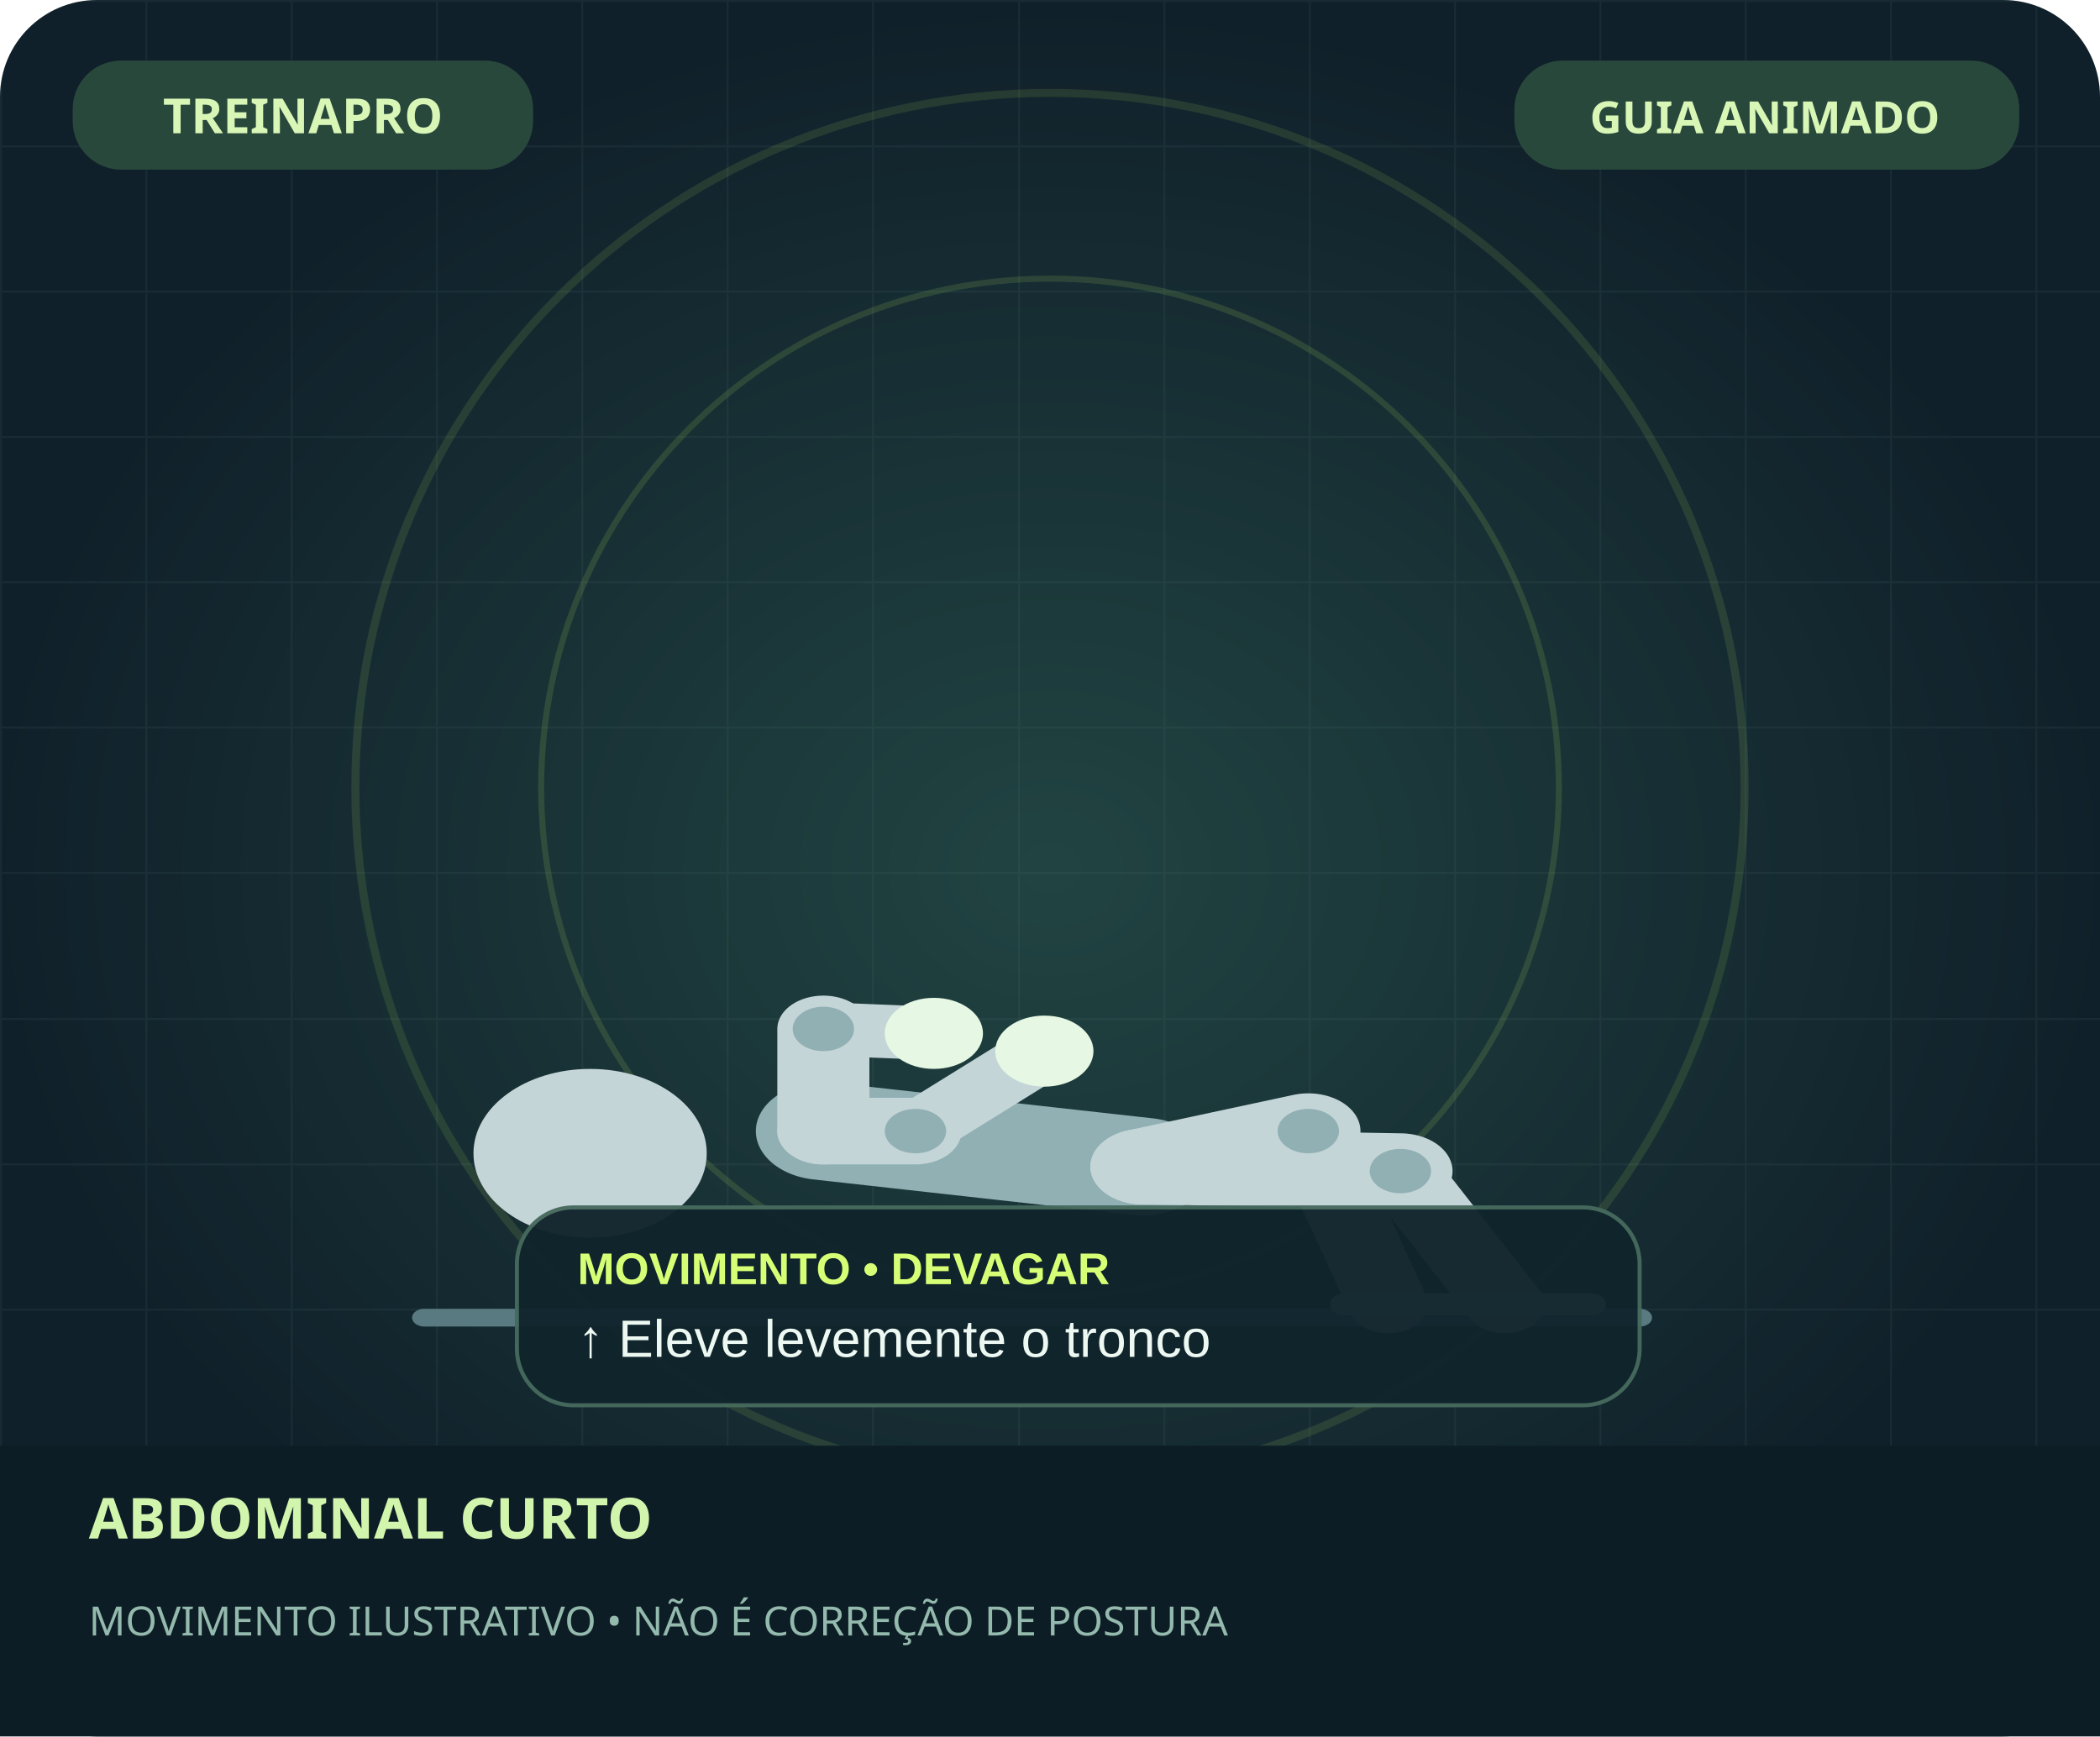
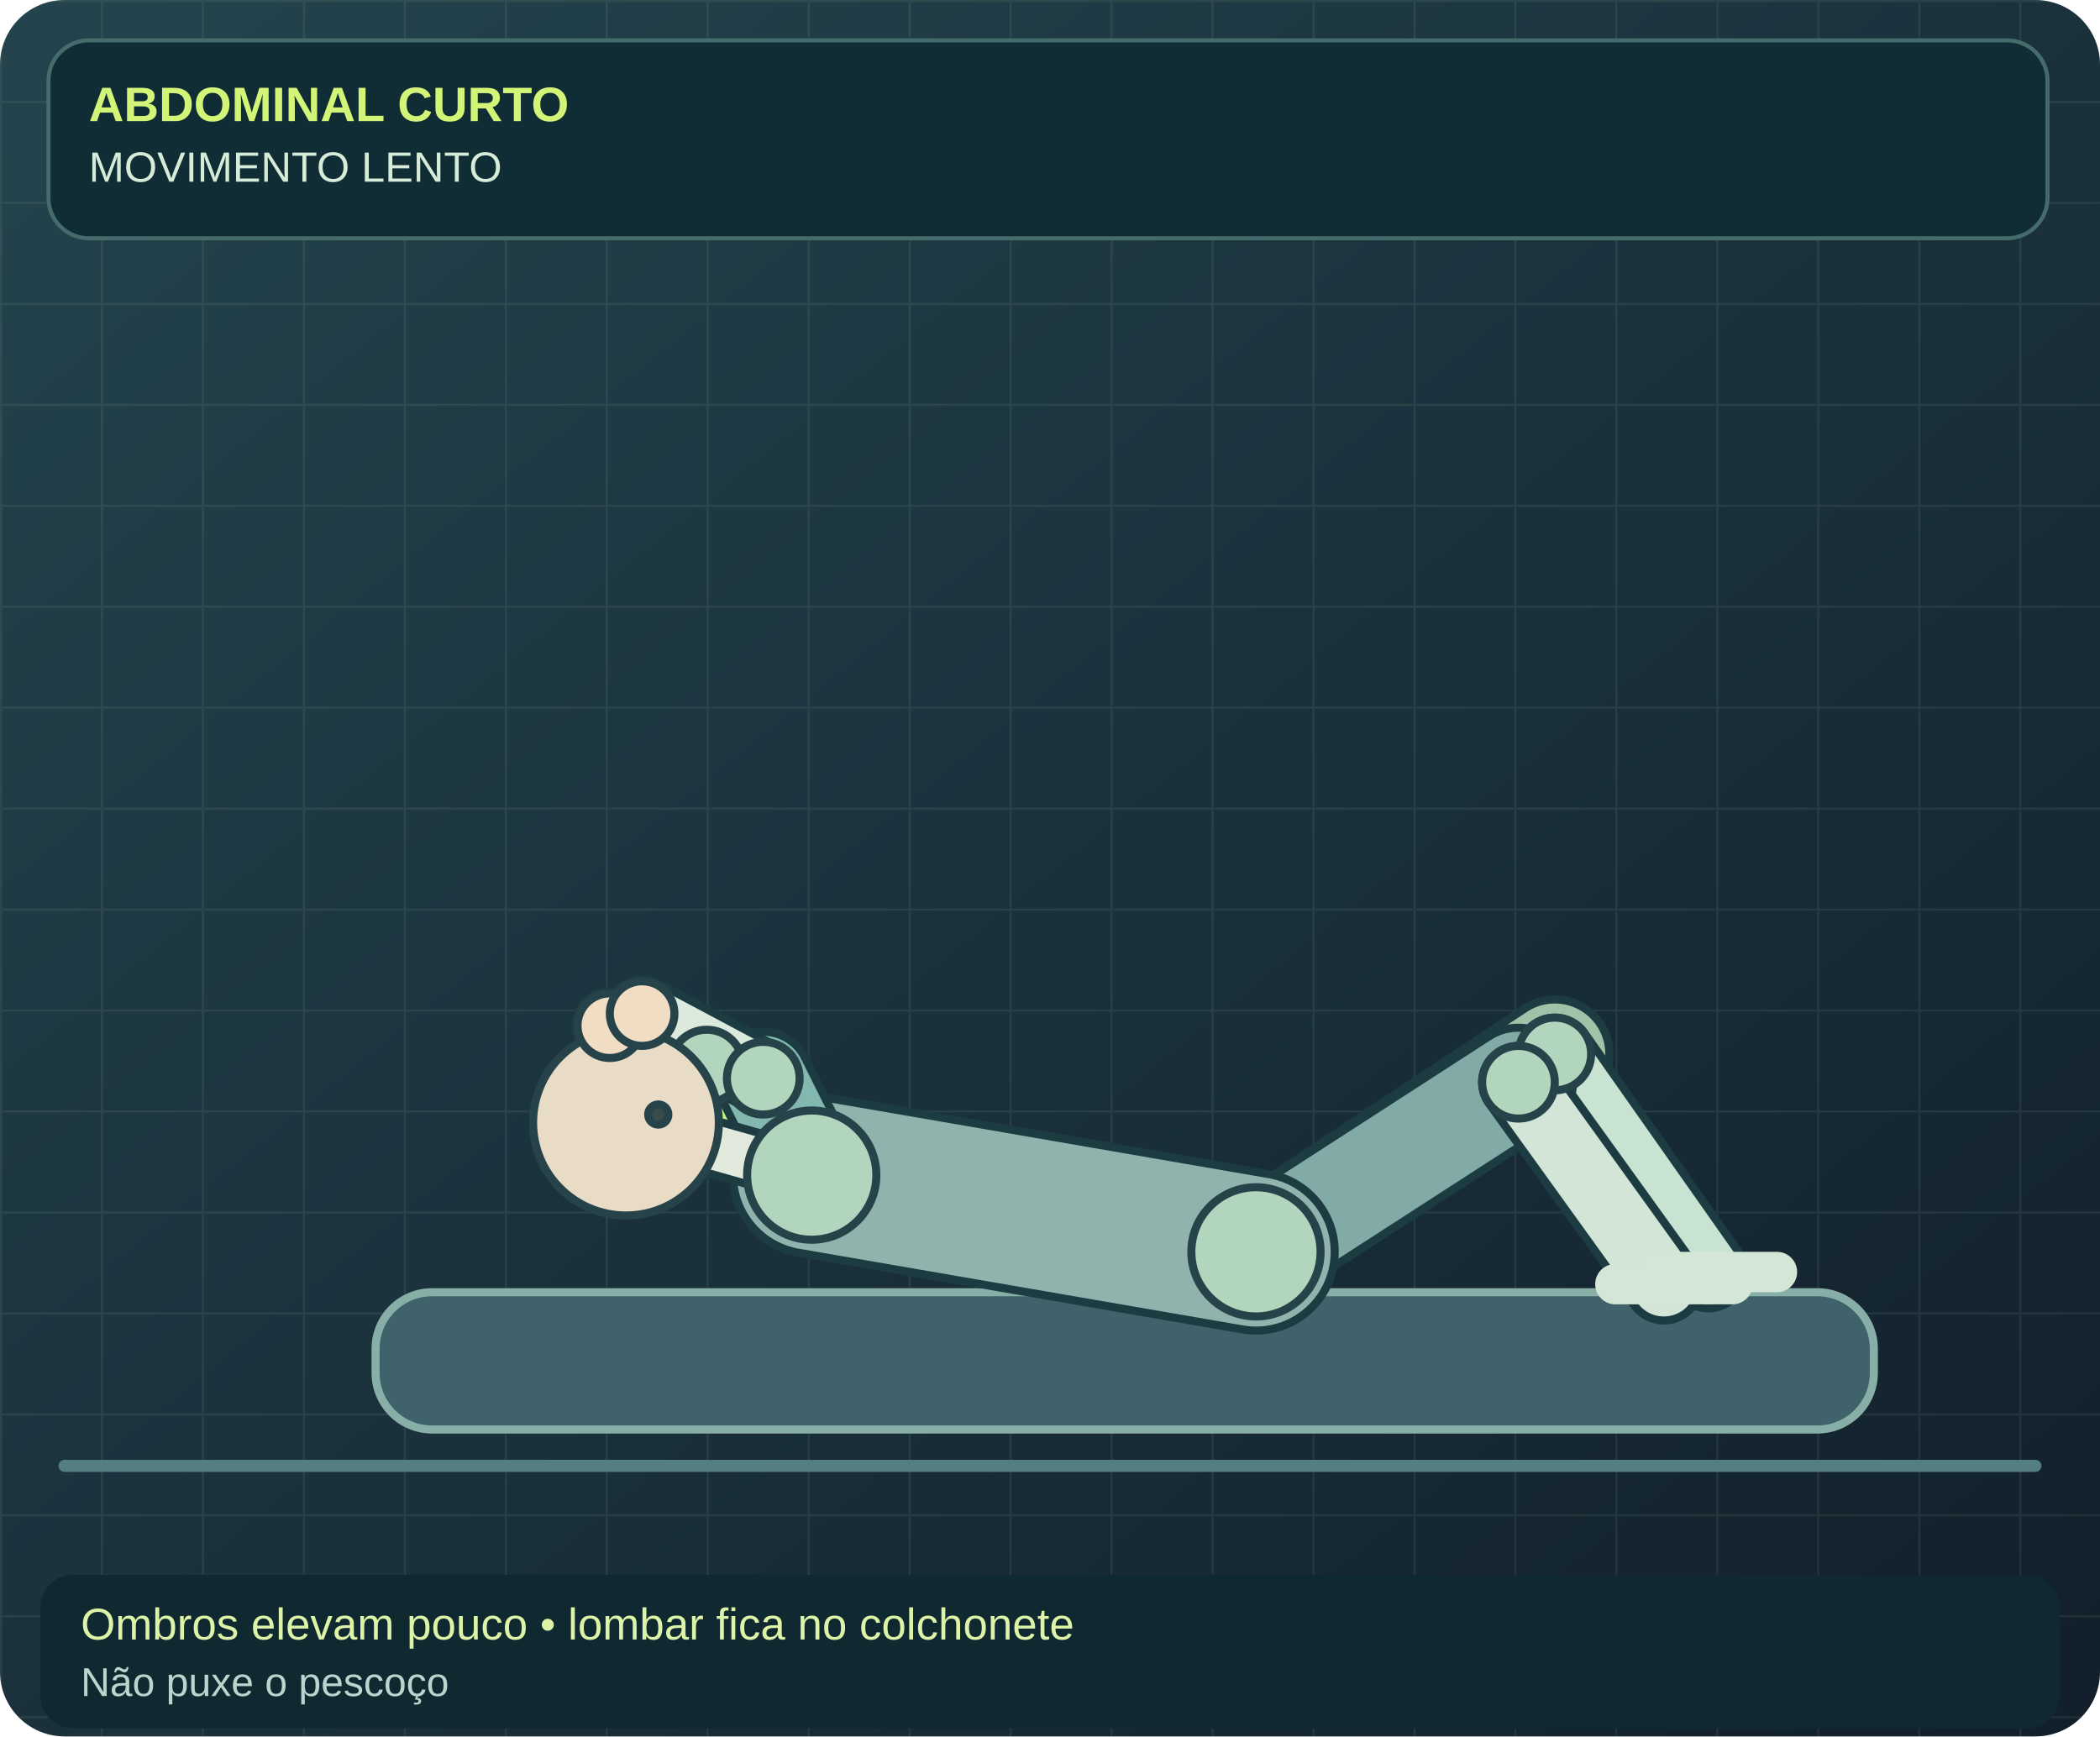
- <svg xmlns="http://www.w3.org/2000/svg" viewBox="0 0 520 430" role="img" aria-labelledby="title desc">
+ <svg xmlns="http://www.w3.org/2000/svg" viewBox="0 0 520 430" role="img" aria-labelledby="exercise-title exercise-description">
  <defs>
-     <radialGradient id="bg">
-       <stop stop-color="#214442" />
-       <stop offset="1" stop-color="#10202a" />
-     </radialGradient>
-     <pattern id="grid" width="36" height="36" patternUnits="userSpaceOnUse">
-       <path d="M36 0H0V36" stroke="#729290" stroke-opacity=".095" fill="none" />
+     <linearGradient id="bg" x1="0" y1="0" x2="1" y2="1">
+       <stop stop-color="#24444d" />
+       <stop offset="1" stop-color="#111f2b" />
+     </linearGradient>
+     <pattern id="grid" width="25" height="25" patternUnits="userSpaceOnUse">
+       <path d="M25 0H0V25" fill="none" stroke="#b0c8a0" stroke-opacity=".1" />
    </pattern>
  </defs>
-   <rect width="520" height="430" rx="24" fill="url(#bg)" />
-   <rect width="520" height="430" rx="24" fill="url(#grid)" />
-   <circle cx="260" cy="195" r="172" fill="none" stroke="#c6f65b" opacity=".11" stroke-width="2" />
-   <circle cx="260" cy="195" r="126" fill="none" stroke="#c6f65b" opacity=".13" stroke-width="1.5" />
-   <rect x="18" y="15" rx="12" width="114" height="27" fill="#29483c" />
-   <text x="75" y="33" fill="#d8f6b6" text-anchor="middle" font-size="12" font-weight="bold" font-family="sans-serif">TREINAPRO</text>
-   <rect x="375" y="15" rx="12" width="125" height="27" fill="#29483c" />
-   <text x="437" y="33" fill="#d8f6b6" text-anchor="middle" font-size="11" font-weight="bold" font-family="sans-serif">GUIA ANIMADO</text>
-   <g transform="translate(61 15) scale(1.52 1.10)">
-     <line x1="29" y1="283" x2="227" y2="283" stroke="#587a80" stroke-width="4" stroke-linecap="round" />
-     <line x1="94" y1="241" x2="146" y2="249" stroke="#91b0b4" stroke-width="22" stroke-linecap="round">
-       <animate attributeName="x1" values="94;94;88;88;94;94" keyTimes="0;0.12;0.42;0.57;0.88;1" dur="7.2s" repeatCount="indefinite" calcMode="linear" />
-       <animate attributeName="y1" values="241;241;187;187;241;241" keyTimes="0;0.12;0.42;0.57;0.88;1" dur="7.2s" repeatCount="indefinite" calcMode="linear" />
-       <animate attributeName="x2" values="146;146;139;139;146;146" keyTimes="0;0.12;0.42;0.57;0.88;1" dur="7.2s" repeatCount="indefinite" calcMode="linear" />
-       <animate attributeName="y2" values="249;249;242;242;249;249" keyTimes="0;0.12;0.42;0.57;0.88;1" dur="7.2s" repeatCount="indefinite" calcMode="linear" />
-     </line>
-     <line x1="146" y1="249" x2="173" y2="241" stroke="#c4d5d7" stroke-width="17" stroke-linecap="round">
-       <animate attributeName="x1" values="146;146;139;139;146;146" keyTimes="0;0.12;0.42;0.57;0.88;1" dur="7.2s" repeatCount="indefinite" calcMode="linear" />
-       <animate attributeName="y1" values="249;249;242;242;249;249" keyTimes="0;0.12;0.42;0.57;0.88;1" dur="7.2s" repeatCount="indefinite" calcMode="linear" />
-       <animate attributeName="x2" values="173;173;177;177;173;173" keyTimes="0;0.12;0.42;0.57;0.88;1" dur="7.2s" repeatCount="indefinite" calcMode="linear" />
-     </line>
-     <line x1="173" y1="241" x2="186" y2="280" stroke="#c4d5d7" stroke-width="13" stroke-linecap="round">
-       <animate attributeName="x1" values="173;173;177;177;173;173" keyTimes="0;0.12;0.42;0.57;0.88;1" dur="7.2s" repeatCount="indefinite" calcMode="linear" />
-       <animate attributeName="x2" values="186;186;188;188;186;186" keyTimes="0;0.12;0.42;0.57;0.88;1" dur="7.2s" repeatCount="indefinite" calcMode="linear" />
-       <animate attributeName="y2" values="280;280;278;278;280;280" keyTimes="0;0.12;0.42;0.57;0.88;1" dur="7.2s" repeatCount="indefinite" calcMode="linear" />
-     </line>
-     <line x1="146" y1="249" x2="188" y2="250" stroke="#c4d5d7" stroke-width="17" stroke-linecap="round">
-       <animate attributeName="x1" values="146;146;139;139;146;146" keyTimes="0;0.12;0.42;0.57;0.88;1" dur="7.2s" repeatCount="indefinite" calcMode="linear" />
-       <animate attributeName="y1" values="249;249;242;242;249;249" keyTimes="0;0.12;0.42;0.57;0.88;1" dur="7.2s" repeatCount="indefinite" calcMode="linear" />
-       <animate attributeName="x2" values="188;188;193;193;188;188" keyTimes="0;0.12;0.42;0.57;0.88;1" dur="7.2s" repeatCount="indefinite" calcMode="linear" />
-       <animate attributeName="y2" values="250;250;246;246;250;250" keyTimes="0;0.12;0.42;0.57;0.88;1" dur="7.2s" repeatCount="indefinite" calcMode="linear" />
-     </line>
-     <line x1="188" y1="250" x2="205" y2="280" stroke="#c4d5d7" stroke-width="13" stroke-linecap="round">
-       <animate attributeName="x1" values="188;188;193;193;188;188" keyTimes="0;0.12;0.42;0.57;0.88;1" dur="7.2s" repeatCount="indefinite" calcMode="linear" />
-       <animate attributeName="y1" values="250;250;246;246;250;250" keyTimes="0;0.12;0.42;0.57;0.88;1" dur="7.2s" repeatCount="indefinite" calcMode="linear" />
-       <animate attributeName="x2" values="205;205;206;206;205;205" keyTimes="0;0.12;0.42;0.57;0.88;1" dur="7.2s" repeatCount="indefinite" calcMode="linear" />
-       <animate attributeName="y2" values="280;280;278;278;280;280" keyTimes="0;0.12;0.42;0.57;0.88;1" dur="7.2s" repeatCount="indefinite" calcMode="linear" />
-     </line>
-     <line x1="94" y1="241" x2="94" y2="218" stroke="#c4d5d7" stroke-width="15" stroke-linecap="round">
-       <animate attributeName="x1" values="94;94;88;88;94;94" keyTimes="0;0.12;0.42;0.57;0.88;1" dur="7.2s" repeatCount="indefinite" calcMode="linear" />
-       <animate attributeName="y1" values="241;241;187;187;241;241" keyTimes="0;0.12;0.42;0.57;0.88;1" dur="7.2s" repeatCount="indefinite" calcMode="linear" />
-       <animate attributeName="x2" values="94;94;78;78;94;94" keyTimes="0;0.12;0.42;0.57;0.88;1" dur="7.2s" repeatCount="indefinite" calcMode="linear" />
-       <animate attributeName="y2" values="218;218;207;207;218;218" keyTimes="0;0.12;0.42;0.57;0.88;1" dur="7.2s" repeatCount="indefinite" calcMode="linear" />
-     </line>
-     <line x1="94" y1="218" x2="112" y2="219" stroke="#c4d5d7" stroke-width="12" stroke-linecap="round">
-       <animate attributeName="x1" values="94;94;78;78;94;94" keyTimes="0;0.12;0.42;0.57;0.88;1" dur="7.2s" repeatCount="indefinite" calcMode="linear" />
-       <animate attributeName="y1" values="218;218;207;207;218;218" keyTimes="0;0.12;0.42;0.57;0.88;1" dur="7.2s" repeatCount="indefinite" calcMode="linear" />
-       <animate attributeName="x2" values="112;112;95;95;112;112" keyTimes="0;0.12;0.42;0.57;0.88;1" dur="7.2s" repeatCount="indefinite" calcMode="linear" />
-       <animate attributeName="y2" values="219;219;183;183;219;219" keyTimes="0;0.12;0.42;0.57;0.88;1" dur="7.2s" repeatCount="indefinite" calcMode="linear" />
-     </line>
-     <line x1="94" y1="241" x2="109" y2="241" stroke="#c4d5d7" stroke-width="15" stroke-linecap="round">
-       <animate attributeName="x1" values="94;94;88;88;94;94" keyTimes="0;0.12;0.42;0.57;0.88;1" dur="7.2s" repeatCount="indefinite" calcMode="linear" />
-       <animate attributeName="y1" values="241;241;187;187;241;241" keyTimes="0;0.12;0.42;0.57;0.88;1" dur="7.2s" repeatCount="indefinite" calcMode="linear" />
-       <animate attributeName="y2" values="241;241;218;218;241;241" keyTimes="0;0.12;0.42;0.57;0.88;1" dur="7.2s" repeatCount="indefinite" calcMode="linear" />
-     </line>
-     <line x1="109" y1="241" x2="130" y2="223" stroke="#c4d5d7" stroke-width="12" stroke-linecap="round">
-       <animate attributeName="y1" values="241;241;218;218;241;241" keyTimes="0;0.12;0.42;0.57;0.88;1" dur="7.2s" repeatCount="indefinite" calcMode="linear" />
-       <animate attributeName="x2" values="130;130;118;118;130;130" keyTimes="0;0.12;0.42;0.57;0.88;1" dur="7.2s" repeatCount="indefinite" calcMode="linear" />
-       <animate attributeName="y2" values="223;223;194;194;223;223" keyTimes="0;0.12;0.42;0.57;0.88;1" dur="7.2s" repeatCount="indefinite" calcMode="linear" />
-     </line>
-     <circle cx="56" cy="246" r="19" fill="#c4d5d7">
-       <animate attributeName="cx" values="56;56;62;62;56;56" keyTimes="0;0.12;0.42;0.57;0.88;1" dur="7.2s" repeatCount="indefinite" calcMode="linear" />
-       <animate attributeName="cy" values="246;246;166;166;246;246" keyTimes="0;0.12;0.42;0.57;0.88;1" dur="7.2s" repeatCount="indefinite" calcMode="linear" />
-     </circle>
-     <circle cx="94" cy="218" r="5" fill="#91b0b4">
-       <animate attributeName="cx" values="94;94;78;78;94;94" keyTimes="0;0.12;0.42;0.57;0.88;1" dur="7.2s" repeatCount="indefinite" calcMode="linear" />
-       <animate attributeName="cy" values="218;218;207;207;218;218" keyTimes="0;0.12;0.42;0.57;0.88;1" dur="7.2s" repeatCount="indefinite" calcMode="linear" />
-     </circle>
-     <circle cx="109" cy="241" r="5" fill="#91b0b4">
-       <animate attributeName="cy" values="241;241;218;218;241;241" keyTimes="0;0.12;0.42;0.57;0.88;1" dur="7.2s" repeatCount="indefinite" calcMode="linear" />
-     </circle>
-     <circle cx="173" cy="241" r="5" fill="#91b0b4">
-       <animate attributeName="cx" values="173;173;177;177;173;173" keyTimes="0;0.12;0.42;0.57;0.88;1" dur="7.2s" repeatCount="indefinite" calcMode="linear" />
-     </circle>
-     <circle cx="188" cy="250" r="5" fill="#91b0b4">
-       <animate attributeName="cx" values="188;188;193;193;188;188" keyTimes="0;0.12;0.42;0.57;0.88;1" dur="7.2s" repeatCount="indefinite" calcMode="linear" />
-       <animate attributeName="cy" values="250;250;246;246;250;250" keyTimes="0;0.12;0.42;0.57;0.88;1" dur="7.2s" repeatCount="indefinite" calcMode="linear" />
-     </circle>
-     <circle cx="112" cy="219" r="8" fill="#e6f8e4">
-       <animate attributeName="cx" values="112;112;95;95;112;112" keyTimes="0;0.12;0.42;0.57;0.88;1" dur="7.2s" repeatCount="indefinite" calcMode="linear" />
-       <animate attributeName="cy" values="219;219;183;183;219;219" keyTimes="0;0.12;0.42;0.57;0.88;1" dur="7.2s" repeatCount="indefinite" calcMode="linear" />
-     </circle>
-     <circle cx="130" cy="223" r="8" fill="#e6f8e4">
-       <animate attributeName="cx" values="130;130;118;118;130;130" keyTimes="0;0.12;0.42;0.57;0.88;1" dur="7.2s" repeatCount="indefinite" calcMode="linear" />
-       <animate attributeName="cy" values="223;223;194;194;223;223" keyTimes="0;0.12;0.42;0.57;0.88;1" dur="7.2s" repeatCount="indefinite" calcMode="linear" />
-     </circle>
-     <line x1="179" y1="280" x2="200" y2="280" stroke="#d8e5e3" stroke-width="5" stroke-linecap="round">
-       <animate attributeName="x1" values="179;179;181;181;179;179" keyTimes="0;0.12;0.42;0.57;0.88;1" dur="7.2s" repeatCount="indefinite" calcMode="linear" />
-       <animate attributeName="y1" values="280;280;278;278;280;280" keyTimes="0;0.12;0.42;0.57;0.88;1" dur="7.2s" repeatCount="indefinite" calcMode="linear" />
-       <animate attributeName="x2" values="200;200;202;202;200;200" keyTimes="0;0.12;0.42;0.57;0.88;1" dur="7.2s" repeatCount="indefinite" calcMode="linear" />
-       <animate attributeName="y2" values="280;280;278;278;280;280" keyTimes="0;0.12;0.42;0.57;0.88;1" dur="7.2s" repeatCount="indefinite" calcMode="linear" />
-     </line>
-     <line x1="198" y1="280" x2="219" y2="280" stroke="#d8e5e3" stroke-width="5" stroke-linecap="round">
-       <animate attributeName="x1" values="198;198;199;199;198;198" keyTimes="0;0.12;0.42;0.57;0.88;1" dur="7.2s" repeatCount="indefinite" calcMode="linear" />
-       <animate attributeName="y1" values="280;280;278;278;280;280" keyTimes="0;0.12;0.42;0.57;0.88;1" dur="7.2s" repeatCount="indefinite" calcMode="linear" />
-       <animate attributeName="x2" values="219;219;220;220;219;219" keyTimes="0;0.12;0.42;0.57;0.88;1" dur="7.2s" repeatCount="indefinite" calcMode="linear" />
-       <animate attributeName="y2" values="280;280;278;278;280;280" keyTimes="0;0.12;0.42;0.57;0.88;1" dur="7.2s" repeatCount="indefinite" calcMode="linear" />
-     </line>
-   </g>
-   <rect x="0" y="358" width="520" height="72" fill="#0d1d25" />
-   <text x="22" y="381" fill="#d2f5ad" font-size="14" font-family="sans-serif" font-weight="bold">ABDOMINAL CURTO</text>
-   <text x="22" y="405" fill="#94b9ad" font-size="10" font-family="sans-serif">MOVIMENTO ILUSTRATIVO • NÃO É CORREÇÃO DE POSTURA</text>
-   <g aria-hidden="true">
-     <rect x="128" y="299" rx="14" width="278" height="49" fill="#10232c" stroke="#46695d" opacity=".96" />
-     <text x="143" y="318" fill="#d7ff75" font-size="11" font-weight="bold" font-family="Arial,sans-serif">MOVIMENTO • DEVAGAR</text>
-     <text x="143" y="336" fill="#ecf8f1" font-size="13" font-family="Arial,sans-serif">↑ Eleve levemente o tronco</text>
-   </g>
+   <rect width="100%" height="100%" rx="16" fill="url(#bg)" />
+   <rect width="100%" height="100%" rx="16" fill="url(#grid)" />
+   <line x1="16" y1="363" x2="504" y2="363" stroke="#537e82" stroke-width="3" stroke-linecap="round" />
+   <rect x="93" y="320" width="371" height="34" rx="14" fill="#3f626b" stroke="#88afa7" stroke-width="2" />
+   <line x1="311" y1="310" x2="385" y2="261" stroke="#1c3c42" stroke-width="29" stroke-linecap="round" />
+   <line x1="311" y1="310" x2="385" y2="261" stroke="#a0c2a8" stroke-width="25" stroke-linecap="round" />
+   <line x1="385" y1="261" x2="423" y2="315" stroke="#1c3c42" stroke-width="20" stroke-linecap="round" />
+   <line x1="385" y1="261" x2="423" y2="315" stroke="#c9e3d3" stroke-width="16" stroke-linecap="round" />
+   <line x1="311" y1="310" x2="376" y2="268" stroke="#1c3c42" stroke-width="29" stroke-linecap="round" />
+   <line x1="311" y1="310" x2="376" y2="268" stroke="#82aaa6" stroke-width="25" stroke-linecap="round" />
+   <line x1="376" y1="268" x2="412" y2="318" stroke="#1c3c42" stroke-width="20" stroke-linecap="round" />
+   <line x1="376" y1="268" x2="412" y2="318" stroke="#d2e5d7" stroke-width="16" stroke-linecap="round" />
+   <line x1="311" y1="310" x2="201" y2="291" stroke="#1c3c42" stroke-width="41" stroke-linecap="round">
+     <animate attributeName="x2" values="201;201;245;245;201" keyTimes="0;0.15;0.45;0.68;1" dur="7ss" repeatCount="indefinite" />
+     <animate attributeName="y2" values="291;291;249;249;291" keyTimes="0;0.15;0.45;0.68;1" dur="7ss" repeatCount="indefinite" />
+   </line>
+   <line x1="311" y1="310" x2="201" y2="291" stroke="#90b4ad" stroke-width="37" stroke-linecap="round">
+     <animate attributeName="x2" values="201;201;245;245;201" keyTimes="0;0.15;0.45;0.68;1" dur="7ss" repeatCount="indefinite" />
+     <animate attributeName="y2" values="291;291;249;249;291" keyTimes="0;0.15;0.45;0.68;1" dur="7ss" repeatCount="indefinite" />
+   </line>
+   <line x1="201" y1="291" x2="175" y2="264" stroke="#1c3c42" stroke-width="25" stroke-linecap="round">
+     <animate attributeName="x1" values="201;201;245;245;201" keyTimes="0;0.15;0.45;0.68;1" dur="7ss" repeatCount="indefinite" />
+     <animate attributeName="y1" values="291;291;249;249;291" keyTimes="0;0.15;0.45;0.68;1" dur="7ss" repeatCount="indefinite" />
+     <animate attributeName="x2" values="175;175;214;214;175" keyTimes="0;0.15;0.45;0.68;1" dur="7ss" repeatCount="indefinite" />
+     <animate attributeName="y2" values="264;264;226;226;264" keyTimes="0;0.15;0.45;0.68;1" dur="7ss" repeatCount="indefinite" />
+   </line>
+   <line x1="201" y1="291" x2="175" y2="264" stroke="#bff17d" stroke-width="21" stroke-linecap="round">
+     <animate attributeName="x1" values="201;201;245;245;201" keyTimes="0;0.15;0.45;0.68;1" dur="7ss" repeatCount="indefinite" />
+     <animate attributeName="y1" values="291;291;249;249;291" keyTimes="0;0.15;0.45;0.68;1" dur="7ss" repeatCount="indefinite" />
+     <animate attributeName="x2" values="175;175;214;214;175" keyTimes="0;0.15;0.45;0.68;1" dur="7ss" repeatCount="indefinite" />
+     <animate attributeName="y2" values="264;264;226;226;264" keyTimes="0;0.15;0.45;0.68;1" dur="7ss" repeatCount="indefinite" />
+   </line>
+   <line x1="175" y1="264" x2="151" y2="254" stroke="#1c3c42" stroke-width="19" stroke-linecap="round">
+     <animate attributeName="x1" values="175;175;214;214;175" keyTimes="0;0.15;0.45;0.68;1" dur="7ss" repeatCount="indefinite" />
+     <animate attributeName="y1" values="264;264;226;226;264" keyTimes="0;0.15;0.45;0.68;1" dur="7ss" repeatCount="indefinite" />
+     <animate attributeName="x2" values="151;151;193;193;151" keyTimes="0;0.15;0.45;0.68;1" dur="7ss" repeatCount="indefinite" />
+     <animate attributeName="y2" values="254;254;210;210;254" keyTimes="0;0.15;0.45;0.68;1" dur="7ss" repeatCount="indefinite" />
+   </line>
+   <line x1="175" y1="264" x2="151" y2="254" stroke="#d8e7d6" stroke-width="15" stroke-linecap="round">
+     <animate attributeName="x1" values="175;175;214;214;175" keyTimes="0;0.15;0.45;0.68;1" dur="7ss" repeatCount="indefinite" />
+     <animate attributeName="y1" values="264;264;226;226;264" keyTimes="0;0.15;0.45;0.68;1" dur="7ss" repeatCount="indefinite" />
+     <animate attributeName="x2" values="151;151;193;193;151" keyTimes="0;0.15;0.45;0.68;1" dur="7ss" repeatCount="indefinite" />
+     <animate attributeName="y2" values="254;254;210;210;254" keyTimes="0;0.15;0.45;0.68;1" dur="7ss" repeatCount="indefinite" />
+   </line>
+   <line x1="201" y1="291" x2="189" y2="267" stroke="#1c3c42" stroke-width="25" stroke-linecap="round">
+     <animate attributeName="x1" values="201;201;245;245;201" keyTimes="0;0.15;0.45;0.68;1" dur="7ss" repeatCount="indefinite" />
+     <animate attributeName="y1" values="291;291;249;249;291" keyTimes="0;0.15;0.45;0.68;1" dur="7ss" repeatCount="indefinite" />
+     <animate attributeName="x2" values="189;189;224;224;189" keyTimes="0;0.15;0.45;0.68;1" dur="7ss" repeatCount="indefinite" />
+     <animate attributeName="y2" values="267;267;230;230;267" keyTimes="0;0.15;0.45;0.68;1" dur="7ss" repeatCount="indefinite" />
+   </line>
+   <line x1="201" y1="291" x2="189" y2="267" stroke="#83b8b1" stroke-width="21" stroke-linecap="round">
+     <animate attributeName="x1" values="201;201;245;245;201" keyTimes="0;0.15;0.45;0.68;1" dur="7ss" repeatCount="indefinite" />
+     <animate attributeName="y1" values="291;291;249;249;291" keyTimes="0;0.15;0.45;0.68;1" dur="7ss" repeatCount="indefinite" />
+     <animate attributeName="x2" values="189;189;224;224;189" keyTimes="0;0.15;0.45;0.68;1" dur="7ss" repeatCount="indefinite" />
+     <animate attributeName="y2" values="267;267;230;230;267" keyTimes="0;0.15;0.45;0.68;1" dur="7ss" repeatCount="indefinite" />
+   </line>
+   <line x1="189" y1="267" x2="159" y2="251" stroke="#1c3c42" stroke-width="19" stroke-linecap="round">
+     <animate attributeName="x1" values="189;189;224;224;189" keyTimes="0;0.15;0.45;0.68;1" dur="7ss" repeatCount="indefinite" />
+     <animate attributeName="y1" values="267;267;230;230;267" keyTimes="0;0.15;0.45;0.68;1" dur="7ss" repeatCount="indefinite" />
+     <animate attributeName="x2" values="159;159;204;204;159" keyTimes="0;0.15;0.45;0.68;1" dur="7ss" repeatCount="indefinite" />
+     <animate attributeName="y2" values="251;251;213;213;251" keyTimes="0;0.15;0.45;0.68;1" dur="7ss" repeatCount="indefinite" />
+   </line>
+   <line x1="189" y1="267" x2="159" y2="251" stroke="#dceadd" stroke-width="15" stroke-linecap="round">
+     <animate attributeName="x1" values="189;189;224;224;189" keyTimes="0;0.15;0.45;0.68;1" dur="7ss" repeatCount="indefinite" />
+     <animate attributeName="y1" values="267;267;230;230;267" keyTimes="0;0.15;0.45;0.68;1" dur="7ss" repeatCount="indefinite" />
+     <animate attributeName="x2" values="159;159;204;204;159" keyTimes="0;0.15;0.45;0.68;1" dur="7ss" repeatCount="indefinite" />
+     <animate attributeName="y2" values="251;251;213;213;251" keyTimes="0;0.15;0.45;0.68;1" dur="7ss" repeatCount="indefinite" />
+   </line>
+   <line x1="201" y1="291" x2="155" y2="278" stroke="#1c3c42" stroke-width="15" stroke-linecap="round">
+     <animate attributeName="x1" values="201;201;245;245;201" keyTimes="0;0.15;0.45;0.68;1" dur="7ss" repeatCount="indefinite" />
+     <animate attributeName="y1" values="291;291;249;249;291" keyTimes="0;0.15;0.45;0.68;1" dur="7ss" repeatCount="indefinite" />
+     <animate attributeName="x2" values="155;155;207;207;155" keyTimes="0;0.15;0.45;0.68;1" dur="7ss" repeatCount="indefinite" />
+     <animate attributeName="y2" values="278;278;215;215;278" keyTimes="0;0.15;0.45;0.68;1" dur="7ss" repeatCount="indefinite" />
+   </line>
+   <line x1="201" y1="291" x2="155" y2="278" stroke="#e2e9dd" stroke-width="11" stroke-linecap="round">
+     <animate attributeName="x1" values="201;201;245;245;201" keyTimes="0;0.15;0.45;0.68;1" dur="7ss" repeatCount="indefinite" />
+     <animate attributeName="y1" values="291;291;249;249;291" keyTimes="0;0.15;0.45;0.68;1" dur="7ss" repeatCount="indefinite" />
+     <animate attributeName="x2" values="155;155;207;207;155" keyTimes="0;0.15;0.45;0.68;1" dur="7ss" repeatCount="indefinite" />
+     <animate attributeName="y2" values="278;278;215;215;278" keyTimes="0;0.15;0.45;0.68;1" dur="7ss" repeatCount="indefinite" />
+   </line>
+   <circle cx="311" cy="310" r="16" fill="#b2d6bd" stroke="#27434a" stroke-width="2" />
+   <circle cx="201" cy="291" r="16" fill="#b2d6bd" stroke="#27434a" stroke-width="2">
+     <animate attributeName="cx" values="201;201;245;245;201" keyTimes="0;0.15;0.45;0.68;1" dur="7ss" repeatCount="indefinite" />
+     <animate attributeName="cy" values="291;291;249;249;291" keyTimes="0;0.15;0.45;0.68;1" dur="7ss" repeatCount="indefinite" />
+   </circle>
+   <circle cx="385" cy="261" r="9" fill="#b2d6bd" stroke="#27434a" stroke-width="2" />
+   <circle cx="376" cy="268" r="9" fill="#b2d6bd" stroke="#27434a" stroke-width="2" />
+   <circle cx="175" cy="264" r="9" fill="#b2d6bd" stroke="#27434a" stroke-width="2">
+     <animate attributeName="cx" values="175;175;214;214;175" keyTimes="0;0.15;0.45;0.68;1" dur="7ss" repeatCount="indefinite" />
+     <animate attributeName="cy" values="264;264;226;226;264" keyTimes="0;0.15;0.45;0.68;1" dur="7ss" repeatCount="indefinite" />
+   </circle>
+   <circle cx="189" cy="267" r="9" fill="#b2d6bd" stroke="#27434a" stroke-width="2">
+     <animate attributeName="cx" values="189;189;224;224;189" keyTimes="0;0.15;0.45;0.68;1" dur="7ss" repeatCount="indefinite" />
+     <animate attributeName="cy" values="267;267;230;230;267" keyTimes="0;0.15;0.45;0.68;1" dur="7ss" repeatCount="indefinite" />
+   </circle>
+   <circle cx="155" cy="278" r="23" fill="#e9dcc6" stroke="#27434a" stroke-width="2">
+     <animate attributeName="cx" values="155;155;207;207;155" keyTimes="0;0.15;0.45;0.68;1" dur="7ss" repeatCount="indefinite" />
+     <animate attributeName="cy" values="278;278;215;215;278" keyTimes="0;0.15;0.45;0.68;1" dur="7ss" repeatCount="indefinite" />
+   </circle>
+   <circle cx="151" cy="254" r="8" fill="#f0ddc4" stroke="#27434a" stroke-width="2">
+     <animate attributeName="cx" values="151;151;193;193;151" keyTimes="0;0.15;0.45;0.68;1" dur="7ss" repeatCount="indefinite" />
+     <animate attributeName="cy" values="254;254;210;210;254" keyTimes="0;0.15;0.45;0.68;1" dur="7ss" repeatCount="indefinite" />
+   </circle>
+   <circle cx="159" cy="251" r="8" fill="#f0ddc4" stroke="#27434a" stroke-width="2">
+     <animate attributeName="cx" values="159;159;204;204;159" keyTimes="0;0.15;0.45;0.68;1" dur="7ss" repeatCount="indefinite" />
+     <animate attributeName="cy" values="251;251;213;213;251" keyTimes="0;0.15;0.45;0.68;1" dur="7ss" repeatCount="indefinite" />
+   </circle>
+   <line x1="411" y1="315" x2="440" y2="315" stroke="#d4e7d7" stroke-width="10" stroke-linecap="round" />
+   <line x1="400" y1="318" x2="429" y2="318" stroke="#d4e7d7" stroke-width="10" stroke-linecap="round" />
+   <circle cx="163" cy="276" r="2.5" fill="#3b4b4a" stroke="#27434a" stroke-width="2">
+     <animate attributeName="cx" values="163;163;215;215;163" keyTimes="0;0.15;0.45;0.68;1" dur="7ss" repeatCount="indefinite" />
+     <animate attributeName="cy" values="276;276;213;213;276" keyTimes="0;0.15;0.45;0.68;1" dur="7ss" repeatCount="indefinite" />
+   </circle>
+   <rect x="12" y="10" width="495" height="49" rx="10" fill="#102c34" stroke="#466b6b" />
+   <text x="22" y="30" fill="#d2f577" font-size="12" font-weight="700" font-family="Arial,sans-serif">ABDOMINAL CURTO</text>
+   <text x="22" y="45" fill="#d7ebd9" font-size="10.5" font-family="Arial,sans-serif">MOVIMENTO LENTO</text>
+   <rect x="10" y="390" width="500" height="38" rx="8" fill="#102931" />
+   <text x="20" y="406" fill="#dcf3a8" font-size="11" font-family="Arial,sans-serif">Ombros elevam pouco • lombar fica no colchonete</text>
+   <text x="20" y="420" fill="#b8d5ce" font-size="10" font-family="Arial,sans-serif">Não puxe o pescoço</text>
</svg>
